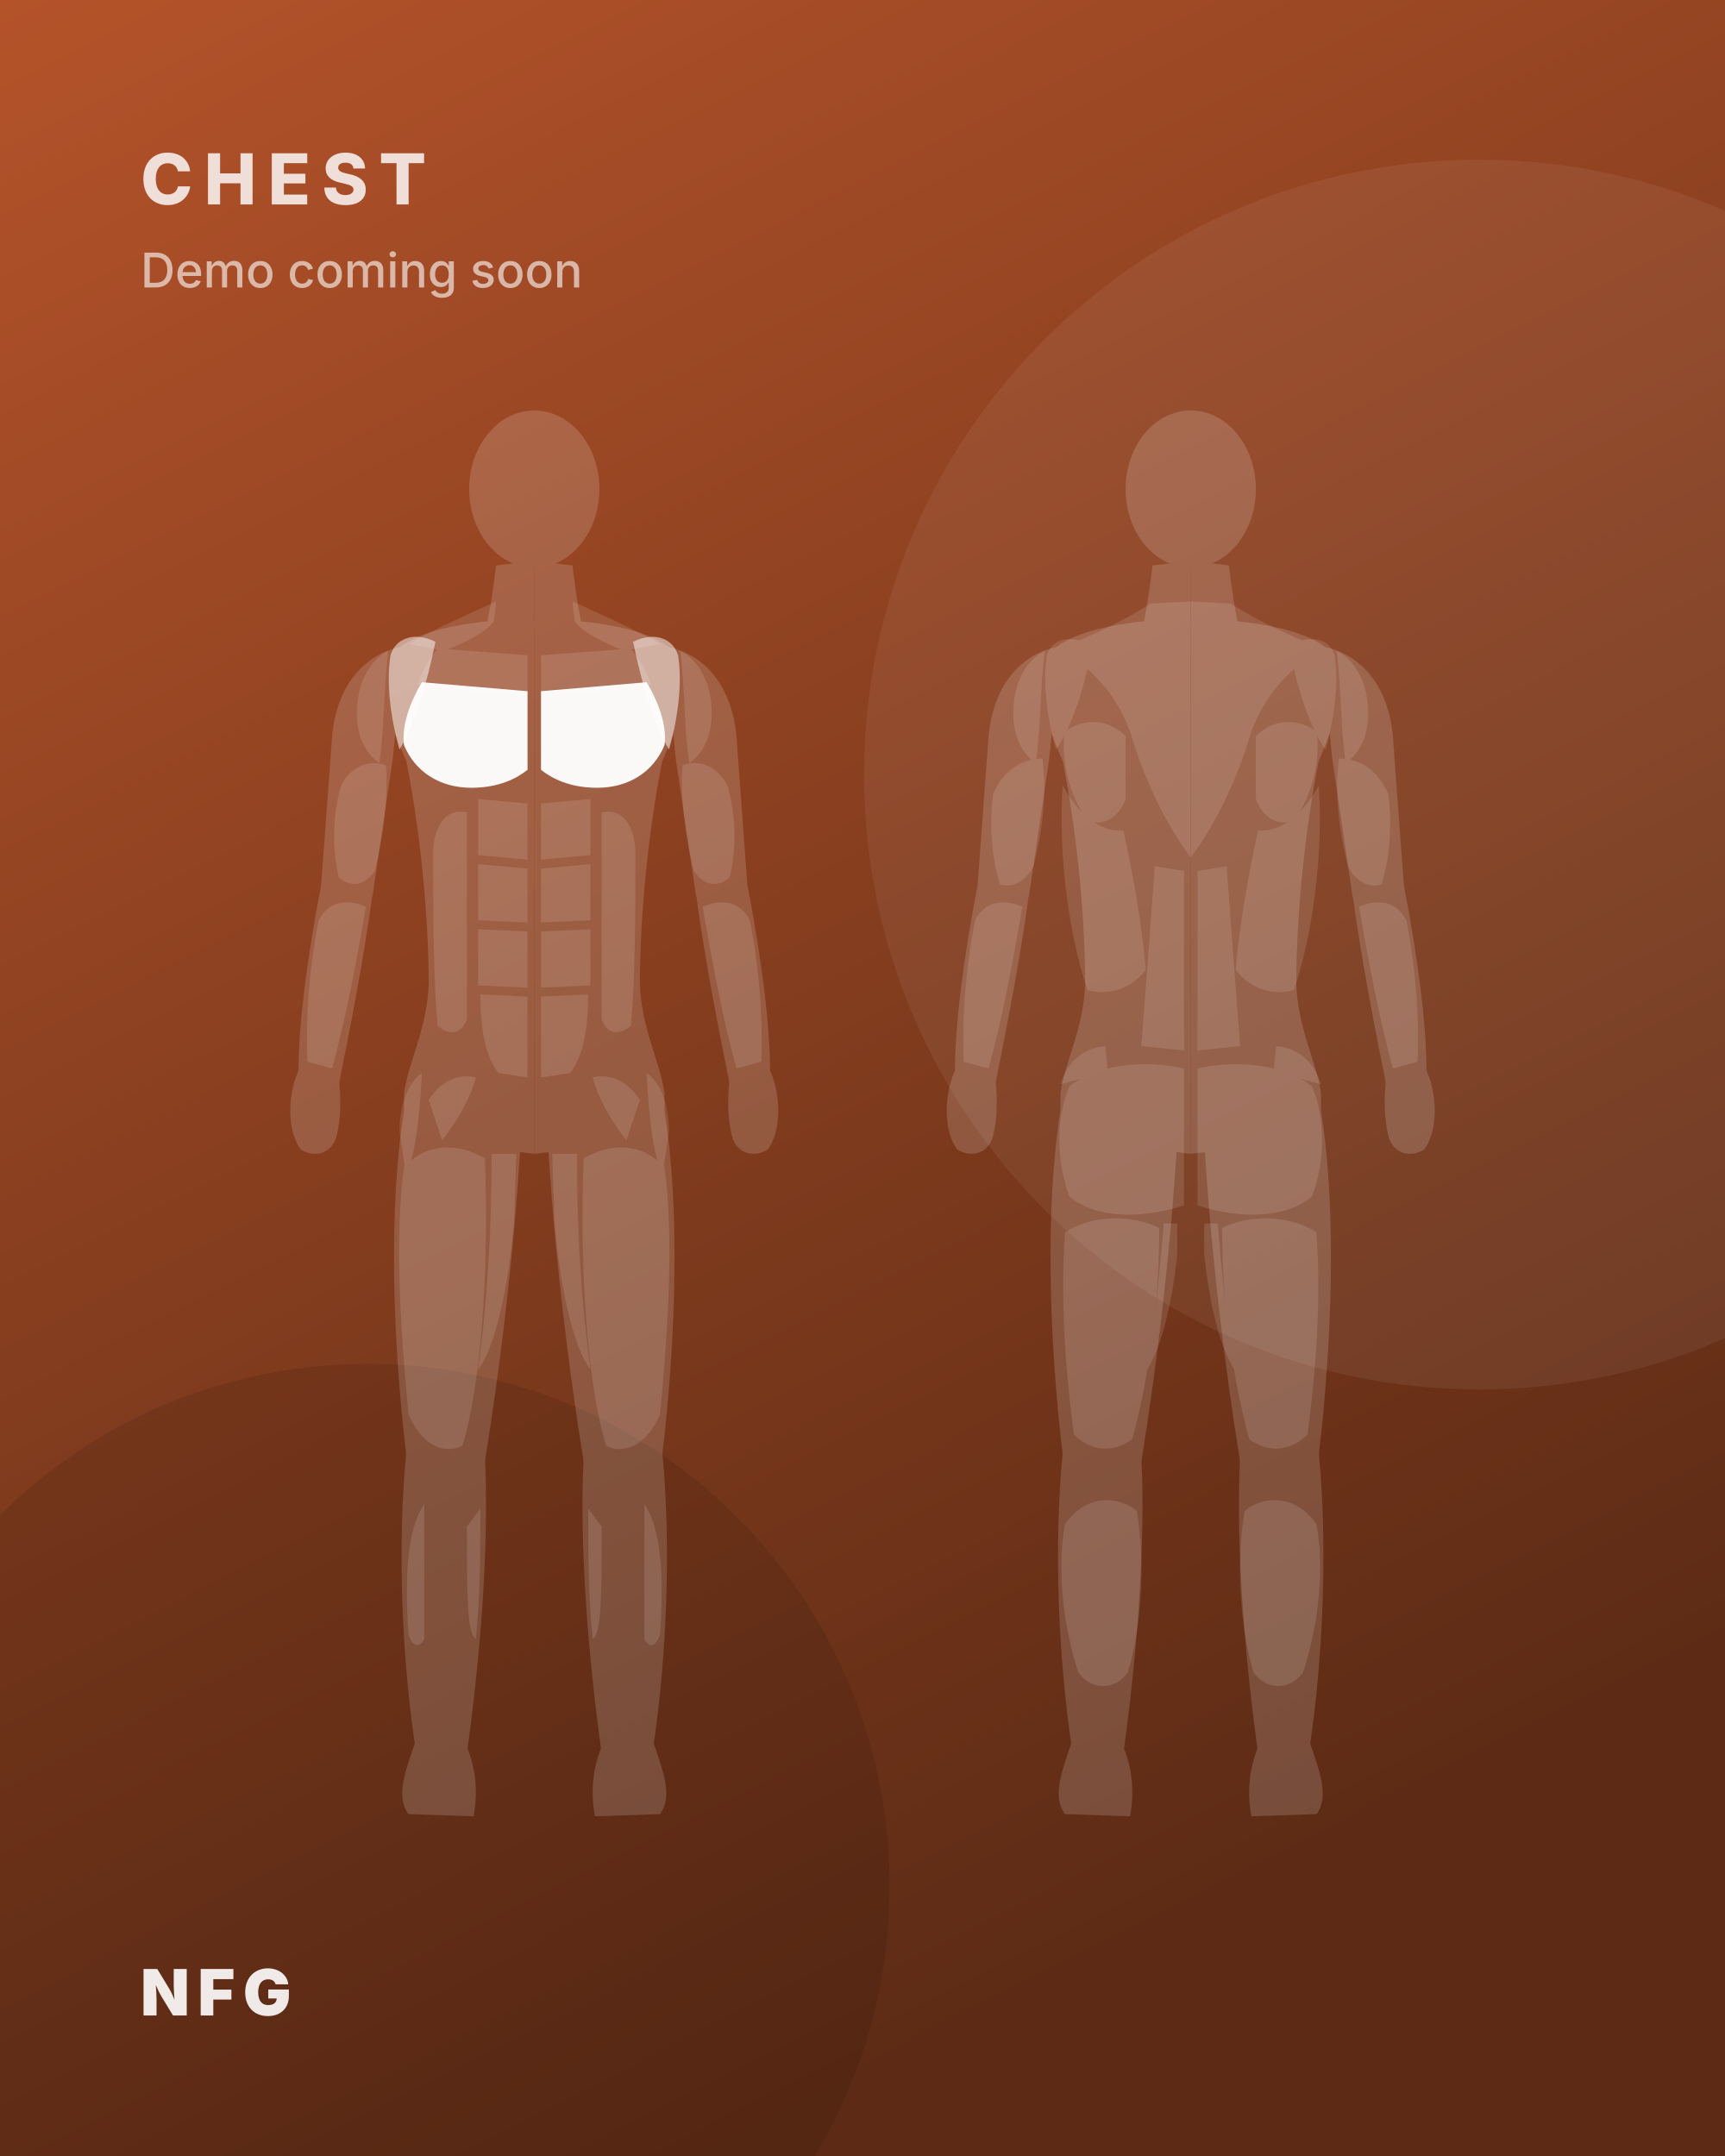
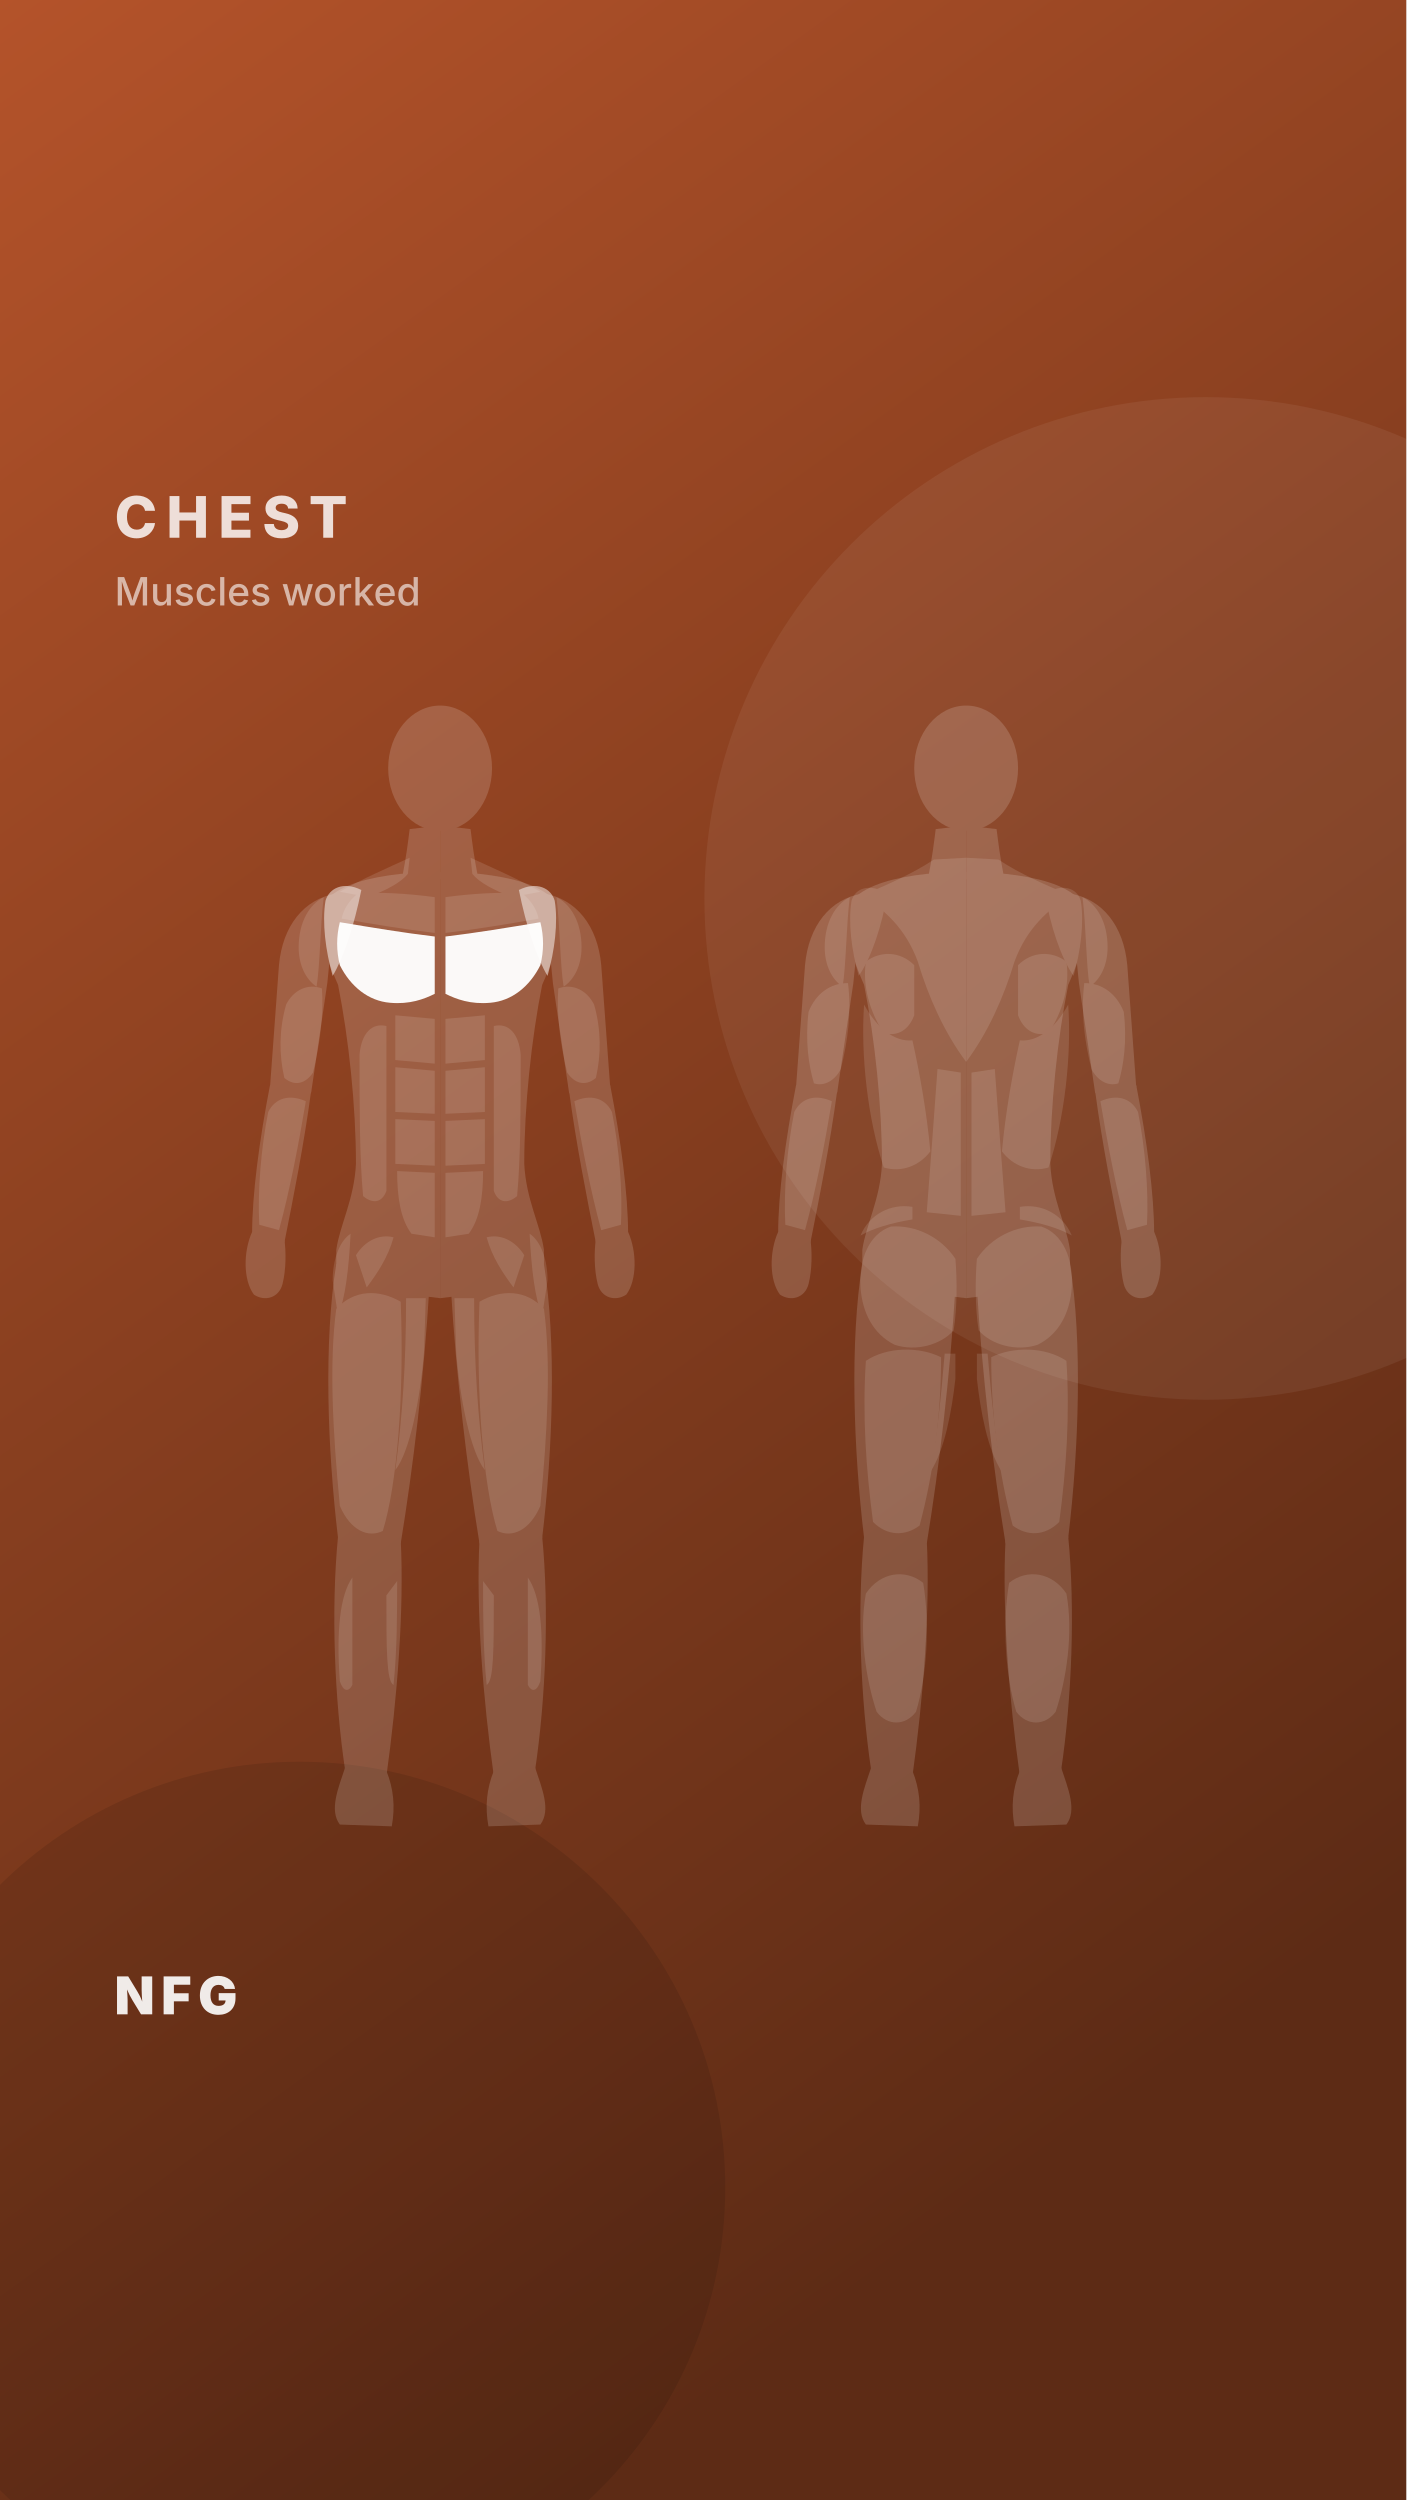
- <svg xmlns="http://www.w3.org/2000/svg" viewBox="0 0 1080 1350" width="1080" height="1350" role="img" aria-label="Cable Fly: muscles worked (placeholder image)">
+ <svg xmlns="http://www.w3.org/2000/svg" viewBox="0 0 1080 1920" width="1080" height="1920" role="img" aria-label="Cable Fly: muscles worked">
  <defs>
    <linearGradient id="bg" x1="0" y1="0" x2="0.4" y2="1">
      <stop offset="0" stop-color="#B4532A" />
      <stop offset="1" stop-color="#5D2B15" />
    </linearGradient>
  </defs>
-   <rect width="1080" height="1350" fill="url(#bg)" />
-   <circle cx="926" cy="485" r="385" fill="#FFFFFF" fill-opacity="0.06" />
-   <circle cx="230" cy="1181" r="327" fill="#000000" fill-opacity="0.10" />
-   <g transform="translate(334.5,250.0) scale(1.4062)">
+   <rect width="1080" height="1920" fill="url(#bg)" />
+   <circle cx="926" cy="690" r="385" fill="#FFFFFF" fill-opacity="0.06" />
+   <circle cx="230" cy="1680" r="327" fill="#000000" fill-opacity="0.10" />
+   <g transform="translate(338.0,535.0) scale(1.375)">
    <g opacity="0.16">
      <ellipse cx="0" cy="40" rx="29" ry="35" fill="#FFFFFF" />
      <path d="M0,72 L17,74 C18,82 19,90 21,100 L0,102 Z" fill="#FFFFFF" />
      <path d="M0,72 L17,74 C18,82 19,90 21,100 L0,102 Z" fill="#FFFFFF" transform="scale(-1,1)" />
      <path d="M0,98 L22,99 C40,101 55,105 63,113 C70,121 66,141 57,161 C51,191 47,229 47,261 C48,281 56,295 58,309 L58,322 C40,330 18,334 0,336 Z" fill="#FFFFFF" />
      <path d="M0,98 L22,99 C40,101 55,105 63,113 C70,121 66,141 57,161 C51,191 47,229 47,261 C48,281 56,295 58,309 L58,322 C40,330 18,334 0,336 Z" fill="#FFFFFF" transform="scale(-1,1)" />
      <path d="M58,110 C76,113 88,128 90,150 L95,218 C91,227 77,229 72,221 L63,160 Z" fill="#FFFFFF" />
      <path d="M58,110 C76,113 88,128 90,150 L95,218 C91,227 77,229 72,221 L63,160 Z" fill="#FFFFFF" transform="scale(-1,1)" />
      <path d="M72,220 L95,217 C101,248 105,278 105,300 L87,305 C82,280 76,250 72,220 Z" fill="#FFFFFF" />
      <path d="M72,220 L95,217 C101,248 105,278 105,300 L87,305 C82,280 76,250 72,220 Z" fill="#FFFFFF" transform="scale(-1,1)" />
      <path d="M87,303 L105,299 C110,310 110,326 104,334 C98,338 90,336 88,328 C86,320 86,310 87,303 Z" fill="#FFFFFF" />
      <path d="M87,303 L105,299 C110,310 110,326 104,334 C98,338 90,336 88,328 C86,320 86,310 87,303 Z" fill="#FFFFFF" transform="scale(-1,1)" />
      <path d="M6,330 L58,317 C65,360 63,420 57,470 L22,473 C15,430 9,380 6,330 Z" fill="#FFFFFF" />
      <path d="M6,330 L58,317 C65,360 63,420 57,470 L22,473 C15,430 9,380 6,330 Z" fill="#FFFFFF" transform="scale(-1,1)" />
      <path d="M22,471 L57,469 C61,510 59,560 53,600 L30,603 C24,560 20,510 22,471 Z" fill="#FFFFFF" />
      <path d="M22,471 L57,469 C61,510 59,560 53,600 L30,603 C24,560 20,510 22,471 Z" fill="#FFFFFF" transform="scale(-1,1)" />
      <path d="M30,600 L53,598 C57,610 62,622 56,630 L27,631 C25,620 26,610 30,600 Z" fill="#FFFFFF" />
      <path d="M30,600 L53,598 C57,610 62,622 56,630 L27,631 C25,620 26,610 30,600 Z" fill="#FFFFFF" transform="scale(-1,1)" />
    </g>
    <g opacity="0.12">
      <path d="M17,90 C30,96 44,102 56,109 L40,112 C30,108 22,104 18,99 Z" fill="#FFFFFF" />
      <path d="M17,90 C30,96 44,102 56,109 L40,112 C30,108 22,104 18,99 Z" fill="#FFFFFF" transform="scale(-1,1)" />
      <path d="M65,112 C73,116 79,126 79,140 C79,150 75,158 69,162 C67,150 67,128 65,112 Z" fill="#FFFFFF" />
      <path d="M65,112 C73,116 79,126 79,140 C79,150 75,158 69,162 C67,150 67,128 65,112 Z" fill="#FFFFFF" transform="scale(-1,1)" />
-       <path d="M3,114 L43,111 C47,116 50,121 52,127 C36,130 18,131 3,131 Z" fill="#FFFFFF" />
-       <path d="M3,114 L43,111 C47,116 50,121 52,127 C36,130 18,131 3,131 Z" fill="#FFFFFF" transform="scale(-1,1)" />
+       <path d="M3,112 C18,110 34,109 46,110 C51,114 54,119 55,124 C38,127 20,130 3,132 Z" fill="#FFFFFF" />
+       <path d="M3,112 C18,110 34,109 46,110 C51,114 54,119 55,124 C38,127 20,130 3,132 Z" fill="#FFFFFF" transform="scale(-1,1)" />
      <path d="M66,163 C74,160 82,164 86,172 C90,186 90,200 87,213 C81,218 75,216 71,210 C67,194 65,177 66,163 Z" fill="#FFFFFF" />
      <path d="M66,163 C74,160 82,164 86,172 C90,186 90,200 87,213 C81,218 75,216 71,210 C67,194 65,177 66,163 Z" fill="#FFFFFF" transform="scale(-1,1)" />
      <path d="M75,226 C84,222 92,224 96,232 C100,252 102,276 101,295 L90,298 C84,276 79,250 75,226 Z" fill="#FFFFFF" />
      <path d="M75,226 C84,222 92,224 96,232 C100,252 102,276 101,295 L90,298 C84,276 79,250 75,226 Z" fill="#FFFFFF" transform="scale(-1,1)" />
      <path d="M3,180 L25,178 L25,203 L3,205 Z" fill="#FFFFFF" />
      <path d="M3,180 L25,178 L25,203 L3,205 Z" fill="#FFFFFF" transform="scale(-1,1)" />
      <path d="M3,209 L25,207 L25,232 L3,233 Z" fill="#FFFFFF" />
      <path d="M3,209 L25,207 L25,232 L3,233 Z" fill="#FFFFFF" transform="scale(-1,1)" />
      <path d="M3,237 L25,236 L25,261 L3,262 Z" fill="#FFFFFF" />
      <path d="M3,237 L25,236 L25,261 L3,262 Z" fill="#FFFFFF" transform="scale(-1,1)" />
      <path d="M3,266 L24,265 C24,280 22,292 16,300 L3,302 Z" fill="#FFFFFF" />
      <path d="M3,266 L24,265 C24,280 22,292 16,300 L3,302 Z" fill="#FFFFFF" transform="scale(-1,1)" />
      <path d="M30,184 C38,182 44,188 45,200 C45,230 45,258 43,279 C37,284 32,282 30,276 C30,246 30,214 30,184 Z" fill="#FFFFFF" />
      <path d="M30,184 C38,182 44,188 45,200 C45,230 45,258 43,279 C37,284 32,282 30,276 C30,246 30,214 30,184 Z" fill="#FFFFFF" transform="scale(-1,1)" />
      <path d="M26,302 C34,300 42,304 47,312 L41,330 C35,322 29,313 26,302 Z" fill="#FFFFFF" />
      <path d="M26,302 C34,300 42,304 47,312 L41,330 C35,322 29,313 26,302 Z" fill="#FFFFFF" transform="scale(-1,1)" />
      <path d="M50,300 C56,304 60,314 60,326 L57,346 C53,336 51,320 50,300 Z" fill="#FFFFFF" />
      <path d="M50,300 C56,304 60,314 60,326 L57,346 C53,336 51,320 50,300 Z" fill="#FFFFFF" transform="scale(-1,1)" />
      <path d="M22,338 C34,331 48,331 58,342 C62,372 60,410 56,452 C50,466 40,470 32,466 C24,440 20,390 22,338 Z" fill="#FFFFFF" />
      <path d="M22,338 C34,331 48,331 58,342 C62,372 60,410 56,452 C50,466 40,470 32,466 C24,440 20,390 22,338 Z" fill="#FFFFFF" transform="scale(-1,1)" />
      <path d="M8,336 L19,336 C19,372 21,402 25,432 C17,422 11,392 9,366 Z" fill="#FFFFFF" />
      <path d="M8,336 L19,336 C19,372 21,402 25,432 C17,422 11,392 9,366 Z" fill="#FFFFFF" transform="scale(-1,1)" />
      <path d="M49,492 C56,502 58,522 56,550 C54,556 51,556 49,552 C49,530 49,512 49,492 Z" fill="#FFFFFF" />
      <path d="M49,492 C56,502 58,522 56,550 C54,556 51,556 49,552 C49,530 49,512 49,492 Z" fill="#FFFFFF" transform="scale(-1,1)" />
      <path d="M24,494 C24,512 24,532 26,552 C30,550 30,532 30,502 Z" fill="#FFFFFF" />
      <path d="M24,494 C24,512 24,532 26,552 C30,550 30,532 30,502 Z" fill="#FFFFFF" transform="scale(-1,1)" />
    </g>
    <g opacity="0.5">
      <path d="M44,108 C54,103 62,107 64,114 C66,126 64,142 60,156 C54,146 48,128 44,108 Z" fill="#FFFFFF" />
      <path d="M44,108 C54,103 62,107 64,114 C66,126 64,142 60,156 C54,146 48,128 44,108 Z" fill="#FFFFFF" transform="scale(-1,1)" />
    </g>
    <g opacity="0.96">
-       <path d="M3,130 L50,126 C56,136 59,146 58,154 C53,166 42,173 28,173 C16,173 8,169 3,165 Z" fill="#FFFFFF" />
-       <path d="M3,130 L50,126 C56,136 59,146 58,154 C53,166 42,173 28,173 C16,173 8,169 3,165 Z" fill="#FFFFFF" transform="scale(-1,1)" />
+       <path d="M3,134 C20,132 38,129 56,126 C58,134 58,142 56,150 C50,162 40,170 28,171 C17,172 9,169 3,166 Z" fill="#FFFFFF" />
+       <path d="M3,134 C20,132 38,129 56,126 C58,134 58,142 56,150 C50,162 40,170 28,171 C17,172 9,169 3,166 Z" fill="#FFFFFF" transform="scale(-1,1)" />
    </g>
  </g>
-   <g transform="translate(745.5,250.0) scale(1.4062)">
+   <g transform="translate(742.0,535.0) scale(1.375)">
    <g opacity="0.16">
      <ellipse cx="0" cy="40" rx="29" ry="35" fill="#FFFFFF" />
      <path d="M0,72 L17,74 C18,82 19,90 21,100 L0,102 Z" fill="#FFFFFF" />
      <path d="M0,72 L17,74 C18,82 19,90 21,100 L0,102 Z" fill="#FFFFFF" transform="scale(-1,1)" />
      <path d="M0,98 L22,99 C40,101 55,105 63,113 C70,121 66,141 57,161 C51,191 47,229 47,261 C48,281 56,295 58,309 L58,322 C40,330 18,334 0,336 Z" fill="#FFFFFF" />
      <path d="M0,98 L22,99 C40,101 55,105 63,113 C70,121 66,141 57,161 C51,191 47,229 47,261 C48,281 56,295 58,309 L58,322 C40,330 18,334 0,336 Z" fill="#FFFFFF" transform="scale(-1,1)" />
      <path d="M58,110 C76,113 88,128 90,150 L95,218 C91,227 77,229 72,221 L63,160 Z" fill="#FFFFFF" />
      <path d="M58,110 C76,113 88,128 90,150 L95,218 C91,227 77,229 72,221 L63,160 Z" fill="#FFFFFF" transform="scale(-1,1)" />
      <path d="M72,220 L95,217 C101,248 105,278 105,300 L87,305 C82,280 76,250 72,220 Z" fill="#FFFFFF" />
      <path d="M72,220 L95,217 C101,248 105,278 105,300 L87,305 C82,280 76,250 72,220 Z" fill="#FFFFFF" transform="scale(-1,1)" />
      <path d="M87,303 L105,299 C110,310 110,326 104,334 C98,338 90,336 88,328 C86,320 86,310 87,303 Z" fill="#FFFFFF" />
      <path d="M87,303 L105,299 C110,310 110,326 104,334 C98,338 90,336 88,328 C86,320 86,310 87,303 Z" fill="#FFFFFF" transform="scale(-1,1)" />
      <path d="M6,330 L58,317 C65,360 63,420 57,470 L22,473 C15,430 9,380 6,330 Z" fill="#FFFFFF" />
      <path d="M6,330 L58,317 C65,360 63,420 57,470 L22,473 C15,430 9,380 6,330 Z" fill="#FFFFFF" transform="scale(-1,1)" />
      <path d="M22,471 L57,469 C61,510 59,560 53,600 L30,603 C24,560 20,510 22,471 Z" fill="#FFFFFF" />
      <path d="M22,471 L57,469 C61,510 59,560 53,600 L30,603 C24,560 20,510 22,471 Z" fill="#FFFFFF" transform="scale(-1,1)" />
      <path d="M30,600 L53,598 C57,610 62,622 56,630 L27,631 C25,620 26,610 30,600 Z" fill="#FFFFFF" />
      <path d="M30,600 L53,598 C57,610 62,622 56,630 L27,631 C25,620 26,610 30,600 Z" fill="#FFFFFF" transform="scale(-1,1)" />
    </g>
    <g opacity="0.12">
      <path d="M0,90 L18,91 C30,99 44,105 58,111 C46,119 34,129 27,148 C21,168 12,188 0,204 Z" fill="#FFFFFF" />
      <path d="M0,90 L18,91 C30,99 44,105 58,111 C46,119 34,129 27,148 C21,168 12,188 0,204 Z" fill="#FFFFFF" transform="scale(-1,1)" />
      <path d="M44,110 C54,104 62,107 64,114 C66,126 64,142 60,156 C53,146 47,128 44,110 Z" fill="#FFFFFF" />
      <path d="M44,110 C54,104 62,107 64,114 C66,126 64,142 60,156 C53,146 47,128 44,110 Z" fill="#FFFFFF" transform="scale(-1,1)" />
      <path d="M65,112 C73,116 79,126 79,140 C79,150 75,158 69,162 C67,150 67,128 65,112 Z" fill="#FFFFFF" />
      <path d="M65,112 C73,116 79,126 79,140 C79,150 75,158 69,162 C67,150 67,128 65,112 Z" fill="#FFFFFF" transform="scale(-1,1)" />
      <path d="M29,150 C37,142 48,142 56,148 C58,161 54,176 46,188 C38,190 32,186 29,178 Z" fill="#FFFFFF" />
      <path d="M29,150 C37,142 48,142 56,148 C58,161 54,176 46,188 C38,190 32,186 29,178 Z" fill="#FFFFFF" transform="scale(-1,1)" />
      <path d="M30,192 C40,193 50,185 57,172 C59,200 55,236 46,263 C36,266 26,262 20,254 C22,232 26,210 30,192 Z" fill="#FFFFFF" />
      <path d="M30,192 C40,193 50,185 57,172 C59,200 55,236 46,263 C36,266 26,262 20,254 C22,232 26,210 30,192 Z" fill="#FFFFFF" transform="scale(-1,1)" />
      <path d="M3,210 L16,208 C18,236 20,262 22,288 L3,290 Z" fill="#FFFFFF" />
      <path d="M3,210 L16,208 C18,236 20,262 22,288 L3,290 Z" fill="#FFFFFF" transform="scale(-1,1)" />
      <path d="M66,160 C76,160 84,166 88,176 C90,192 88,206 85,216 C79,218 73,214 70,208 C66,192 64,176 66,160 Z" fill="#FFFFFF" />
      <path d="M66,160 C76,160 84,166 88,176 C90,192 88,206 85,216 C79,218 73,214 70,208 C66,192 64,176 66,160 Z" fill="#FFFFFF" transform="scale(-1,1)" />
      <path d="M75,226 C84,222 92,224 96,232 C100,252 102,276 101,295 L90,298 C84,276 79,250 75,226 Z" fill="#FFFFFF" />
      <path d="M75,226 C84,222 92,224 96,232 C100,252 102,276 101,295 L90,298 C84,276 79,250 75,226 Z" fill="#FFFFFF" transform="scale(-1,1)" />
-       <path d="M38,288 C48,289 55,295 58,305 C50,303 43,301 37,299 Z" fill="#FFFFFF" />
-       <path d="M38,288 C48,289 55,295 58,305 C50,303 43,301 37,299 Z" fill="#FFFFFF" transform="scale(-1,1)" />
-       <path d="M3,298 C20,294 42,296 54,306 C60,320 60,339 54,355 C42,365 22,365 3,359 Z" fill="#FFFFFF" />
-       <path d="M3,298 C20,294 42,296 54,306 C60,320 60,339 54,355 C42,365 22,365 3,359 Z" fill="#FFFFFF" transform="scale(-1,1)" />
+       <path d="M30,285 C42,283 54,289 59,301 C52,297 42,294 30,292 Z" fill="#FFFFFF" />
+       <path d="M30,285 C42,283 54,289 59,301 C52,297 42,294 30,292 Z" fill="#FFFFFF" transform="scale(-1,1)" />
+       <path d="M6,314 C14,302 28,295 42,296 C54,300 60,314 59,330 C58,344 52,356 40,362 C28,366 14,362 7,354 C5,342 5,326 6,314 Z" fill="#FFFFFF" />
+       <path d="M6,314 C14,302 28,295 42,296 C54,300 60,314 59,330 C58,344 52,356 40,362 C28,366 14,362 7,354 C5,342 5,326 6,314 Z" fill="#FFFFFF" transform="scale(-1,1)" />
      <path d="M14,369 C26,363 44,363 56,371 C58,401 56,431 52,461 C44,469 34,469 26,463 C18,433 14,401 14,369 Z" fill="#FFFFFF" />
      <path d="M14,369 C26,363 44,363 56,371 C58,401 56,431 52,461 C44,469 34,469 26,463 C18,433 14,401 14,369 Z" fill="#FFFFFF" transform="scale(-1,1)" />
      <path d="M6,367 L12,367 C14,391 16,411 20,433 C12,421 8,399 6,381 Z" fill="#FFFFFF" />
      <path d="M6,367 L12,367 C14,391 16,411 20,433 C12,421 8,399 6,381 Z" fill="#FFFFFF" transform="scale(-1,1)" />
      <path d="M24,495 C34,487 48,489 56,501 C60,523 56,549 50,567 C44,575 34,575 28,567 C22,547 20,519 24,495 Z" fill="#FFFFFF" />
      <path d="M24,495 C34,487 48,489 56,501 C60,523 56,549 50,567 C44,575 34,575 28,567 C22,547 20,519 24,495 Z" fill="#FFFFFF" transform="scale(-1,1)" />
    </g>
  </g>
-   <text x="88" y="128" fill="#FFFFFF" fill-opacity="0.82" font-family="Inter, 'Helvetica Neue', Helvetica, Arial, sans-serif" font-size="44" font-weight="800" letter-spacing="7">CHEST</text>
-   <text x="88" y="180" fill="#FFFFFF" fill-opacity="0.6" font-family="Inter, 'Helvetica Neue', Helvetica, Arial, sans-serif" font-size="30" font-weight="500">Demo coming soon</text>
-   <text x="88" y="1262" fill="#FFFFFF" fill-opacity="0.9" font-family="Inter, 'Helvetica Neue', Helvetica, Arial, sans-serif" font-size="40" font-weight="900" letter-spacing="5">NFG</text>
+   <text x="88" y="413" fill="#FFFFFF" fill-opacity="0.82" font-family="Inter, 'Helvetica Neue', Helvetica, Arial, sans-serif" font-size="44" font-weight="800" letter-spacing="7">CHEST</text>
+   <text x="88" y="465" fill="#FFFFFF" fill-opacity="0.6" font-family="Inter, 'Helvetica Neue', Helvetica, Arial, sans-serif" font-size="30" font-weight="500">Muscles worked</text>
+   <text x="88" y="1547" fill="#FFFFFF" fill-opacity="0.9" font-family="Inter, 'Helvetica Neue', Helvetica, Arial, sans-serif" font-size="40" font-weight="900" letter-spacing="5">NFG</text>
</svg>
